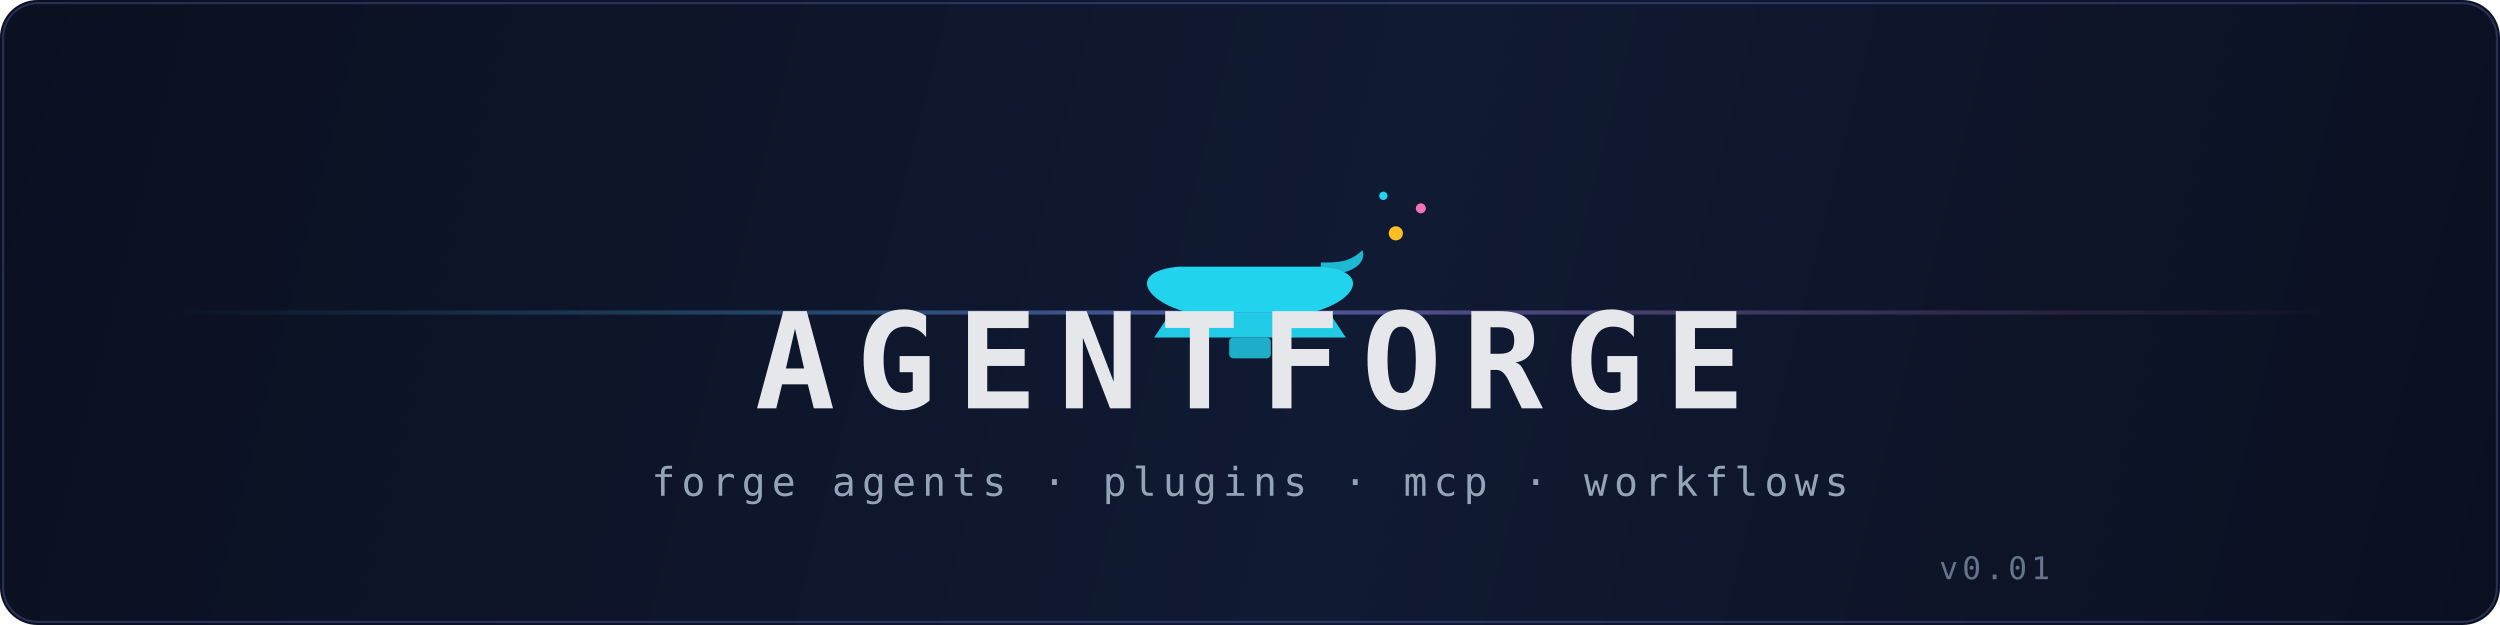
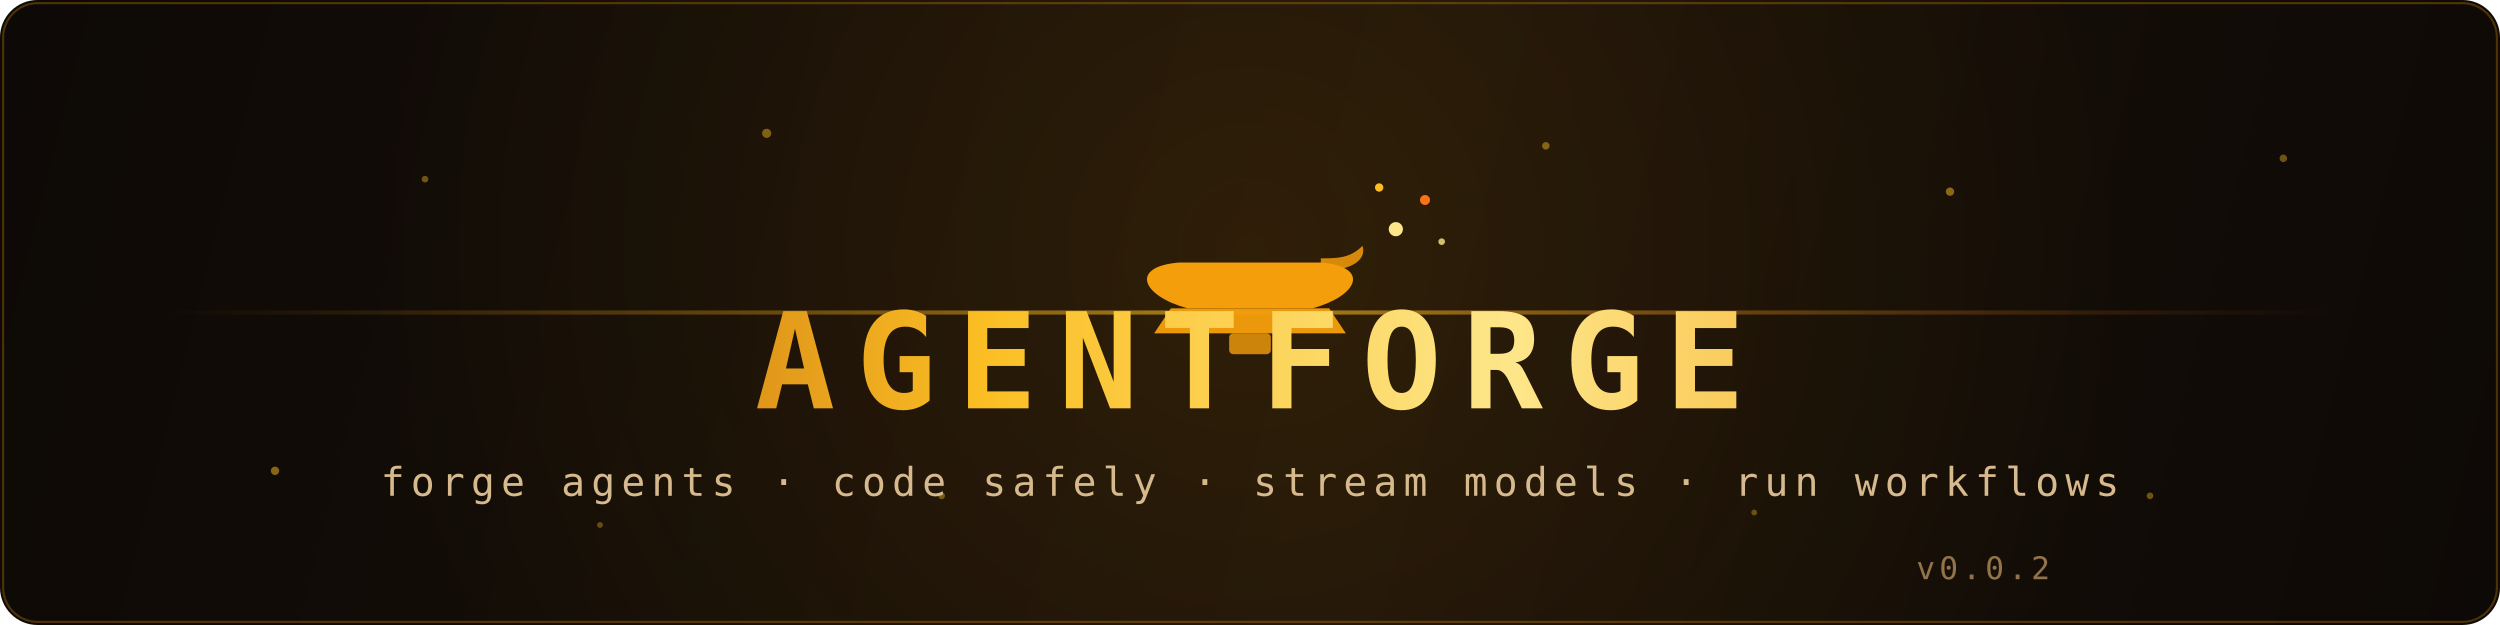
<svg xmlns="http://www.w3.org/2000/svg" width="1200" height="300" viewBox="0 0 1200 300" fill="none" role="img" aria-label="AgentForge">
  <defs>
    <linearGradient id="bg" x1="0" y1="0" x2="1200" y2="300" gradientUnits="userSpaceOnUse">
-       <stop offset="0" stop-color="#0b1020" />
-       <stop offset="0.55" stop-color="#101a33" />
-       <stop offset="1" stop-color="#0b1020" />
+       <stop offset="0" stop-color="#0d0906" />
+       <stop offset="0.55" stop-color="#1a1108" />
+       <stop offset="1" stop-color="#0d0906" />
    </linearGradient>
-     <linearGradient id="accent" x1="240" y1="60" x2="960" y2="240" gradientUnits="userSpaceOnUse">
-       <stop offset="0" stop-color="#22d3ee" />
-       <stop offset="0.5" stop-color="#818cf8" />
-       <stop offset="1" stop-color="#f472b6" />
+     <linearGradient id="gold" x1="240" y1="60" x2="960" y2="240" gradientUnits="userSpaceOnUse">
+       <stop offset="0" stop-color="#f59e0b" />
+       <stop offset="0.5" stop-color="#fbbf24" />
+       <stop offset="1" stop-color="#f97316" />
    </linearGradient>
-     <linearGradient id="line" x1="80" y1="150" x2="1120" y2="150" gradientUnits="userSpaceOnUse">
-       <stop offset="0" stop-color="#22d3ee" stop-opacity="0" />
-       <stop offset="0.5" stop-color="#818cf8" stop-opacity="0.55" />
-       <stop offset="1" stop-color="#f472b6" stop-opacity="0" />
+     <linearGradient id="wordmark" x1="180" y1="150" x2="1020" y2="150" gradientUnits="userSpaceOnUse">
+       <stop offset="0" stop-color="#b45309" />
+       <stop offset="0.35" stop-color="#fbbf24" />
+       <stop offset="0.65" stop-color="#fde68a" />
+       <stop offset="1" stop-color="#f59e0b" />
    </linearGradient>
+     <linearGradient id="glowline" x1="80" y1="150" x2="1120" y2="150" gradientUnits="userSpaceOnUse">
+       <stop offset="0" stop-color="#f59e0b" stop-opacity="0" />
+       <stop offset="0.5" stop-color="#fbbf24" stop-opacity="0.6" />
+       <stop offset="1" stop-color="#f97316" stop-opacity="0" />
+     </linearGradient>
+     <radialGradient id="heathaze" cx="600" cy="120" r="420" gradientUnits="userSpaceOnUse">
+       <stop offset="0" stop-color="#f59e0b" stop-opacity="0.10" />
+       <stop offset="1" stop-color="#f59e0b" stop-opacity="0" />
+     </radialGradient>
  </defs>
  <rect width="1200" height="300" rx="18" fill="url(#bg)" />
-   <rect x="1.5" y="1.5" width="1197" height="297" rx="16.5" stroke="#818cf8" stroke-opacity="0.25" />
-   <line x1="80" y1="150" x2="1120" y2="150" stroke="url(#line)" stroke-width="2" />
-   <g transform="translate(600 118)">
-     <path d="M-46 44 L46 44 L38 32 L-38 32 Z" fill="url(#accent)" opacity="0.95" />
-     <path d="M-30 32 C-52 26 -58 12 -34 10 L34 10 C58 12 52 26 30 32 Z" fill="url(#accent)" />
-     <path d="M34 14 C50 14 56 8 54 2 C48 8 42 8 34 8 Z" fill="url(#accent)" opacity="0.85" />
-     <rect x="-10" y="44" width="20" height="10" rx="2" fill="url(#accent)" opacity="0.8" />
-     <circle cx="70" cy="-6" r="3.4" fill="#fbbf24" />
-     <circle cx="82" cy="-18" r="2.4" fill="#f472b6" />
-     <circle cx="64" cy="-24" r="2" fill="#22d3ee" />
+   <rect x="1.5" y="1.5" width="1197" height="297" rx="16.5" stroke="#f59e0b" stroke-opacity="0.28" />
+   <rect width="1200" height="300" rx="18" fill="url(#heathaze)" />
+   <g fill="#fbbf24">
+     <circle cx="132" cy="226" r="2" opacity="0.5" />
+     <circle cx="204" cy="86" r="1.6" opacity="0.4" />
+     <circle cx="288" cy="252" r="1.4" opacity="0.35" />
+     <circle cx="368" cy="64" r="2.2" opacity="0.45" />
+     <circle cx="452" cy="238" r="1.6" opacity="0.4" />
+     <circle cx="742" cy="70" r="1.8" opacity="0.45" />
+     <circle cx="842" cy="246" r="1.4" opacity="0.35" />
+     <circle cx="936" cy="92" r="2" opacity="0.5" />
+     <circle cx="1032" cy="238" r="1.6" opacity="0.4" />
+     <circle cx="1096" cy="76" r="1.8" opacity="0.4" />
  </g>
-   <text x="600" y="196" text-anchor="middle" font-family="'JetBrains Mono','SF Mono',Menlo,Consolas,monospace" font-size="64" font-weight="700" letter-spacing="10" fill="#e5e7eb">AGENTFORGE</text>
-   <text x="600" y="238" text-anchor="middle" font-family="'JetBrains Mono',Menlo,Consolas,monospace" font-size="19" letter-spacing="3" fill="#94a3b8">forge agents · plugins · mcp · workflows</text>
-   <text x="984" y="278" text-anchor="end" font-family="'JetBrains Mono',Menlo,Consolas,monospace" font-size="15" letter-spacing="2" fill="#64748b">v0.01</text>
+   <line x1="80" y1="150" x2="1120" y2="150" stroke="url(#glowline)" stroke-width="2" />
+   <g transform="translate(600 116)">
+     <path d="M-46 44 L46 44 L38 32 L-38 32 Z" fill="url(#gold)" opacity="0.95" />
+     <path d="M-30 32 C-52 26 -58 12 -34 10 L34 10 C58 12 52 26 30 32 Z" fill="url(#gold)" />
+     <path d="M34 14 C50 14 56 8 54 2 C48 8 42 8 34 8 Z" fill="url(#gold)" opacity="0.85" />
+     <rect x="-10" y="44" width="20" height="10" rx="2" fill="url(#gold)" opacity="0.8" />
+     <circle cx="70" cy="-6" r="3.4" fill="#fde68a" />
+     <circle cx="84" cy="-20" r="2.4" fill="#f97316" />
+     <circle cx="62" cy="-26" r="2" fill="#fbbf24" />
+     <circle cx="92" cy="0" r="1.6" fill="#fde68a" opacity="0.8" />
+   </g>
+   <text x="600" y="196" text-anchor="middle" font-family="'JetBrains Mono','SF Mono',Menlo,Consolas,monospace" font-size="64" font-weight="700" letter-spacing="10" fill="url(#wordmark)">AGENTFORGE</text>
+   <text x="600" y="238" text-anchor="middle" font-family="'JetBrains Mono',Menlo,Consolas,monospace" font-size="19" letter-spacing="3" fill="#d6b98c">forge agents · code safely · stream models · run workflows</text>
+   <text x="984" y="278" text-anchor="end" font-family="'JetBrains Mono',Menlo,Consolas,monospace" font-size="15" letter-spacing="2" fill="#92734a">v0.0.2</text>
</svg>
